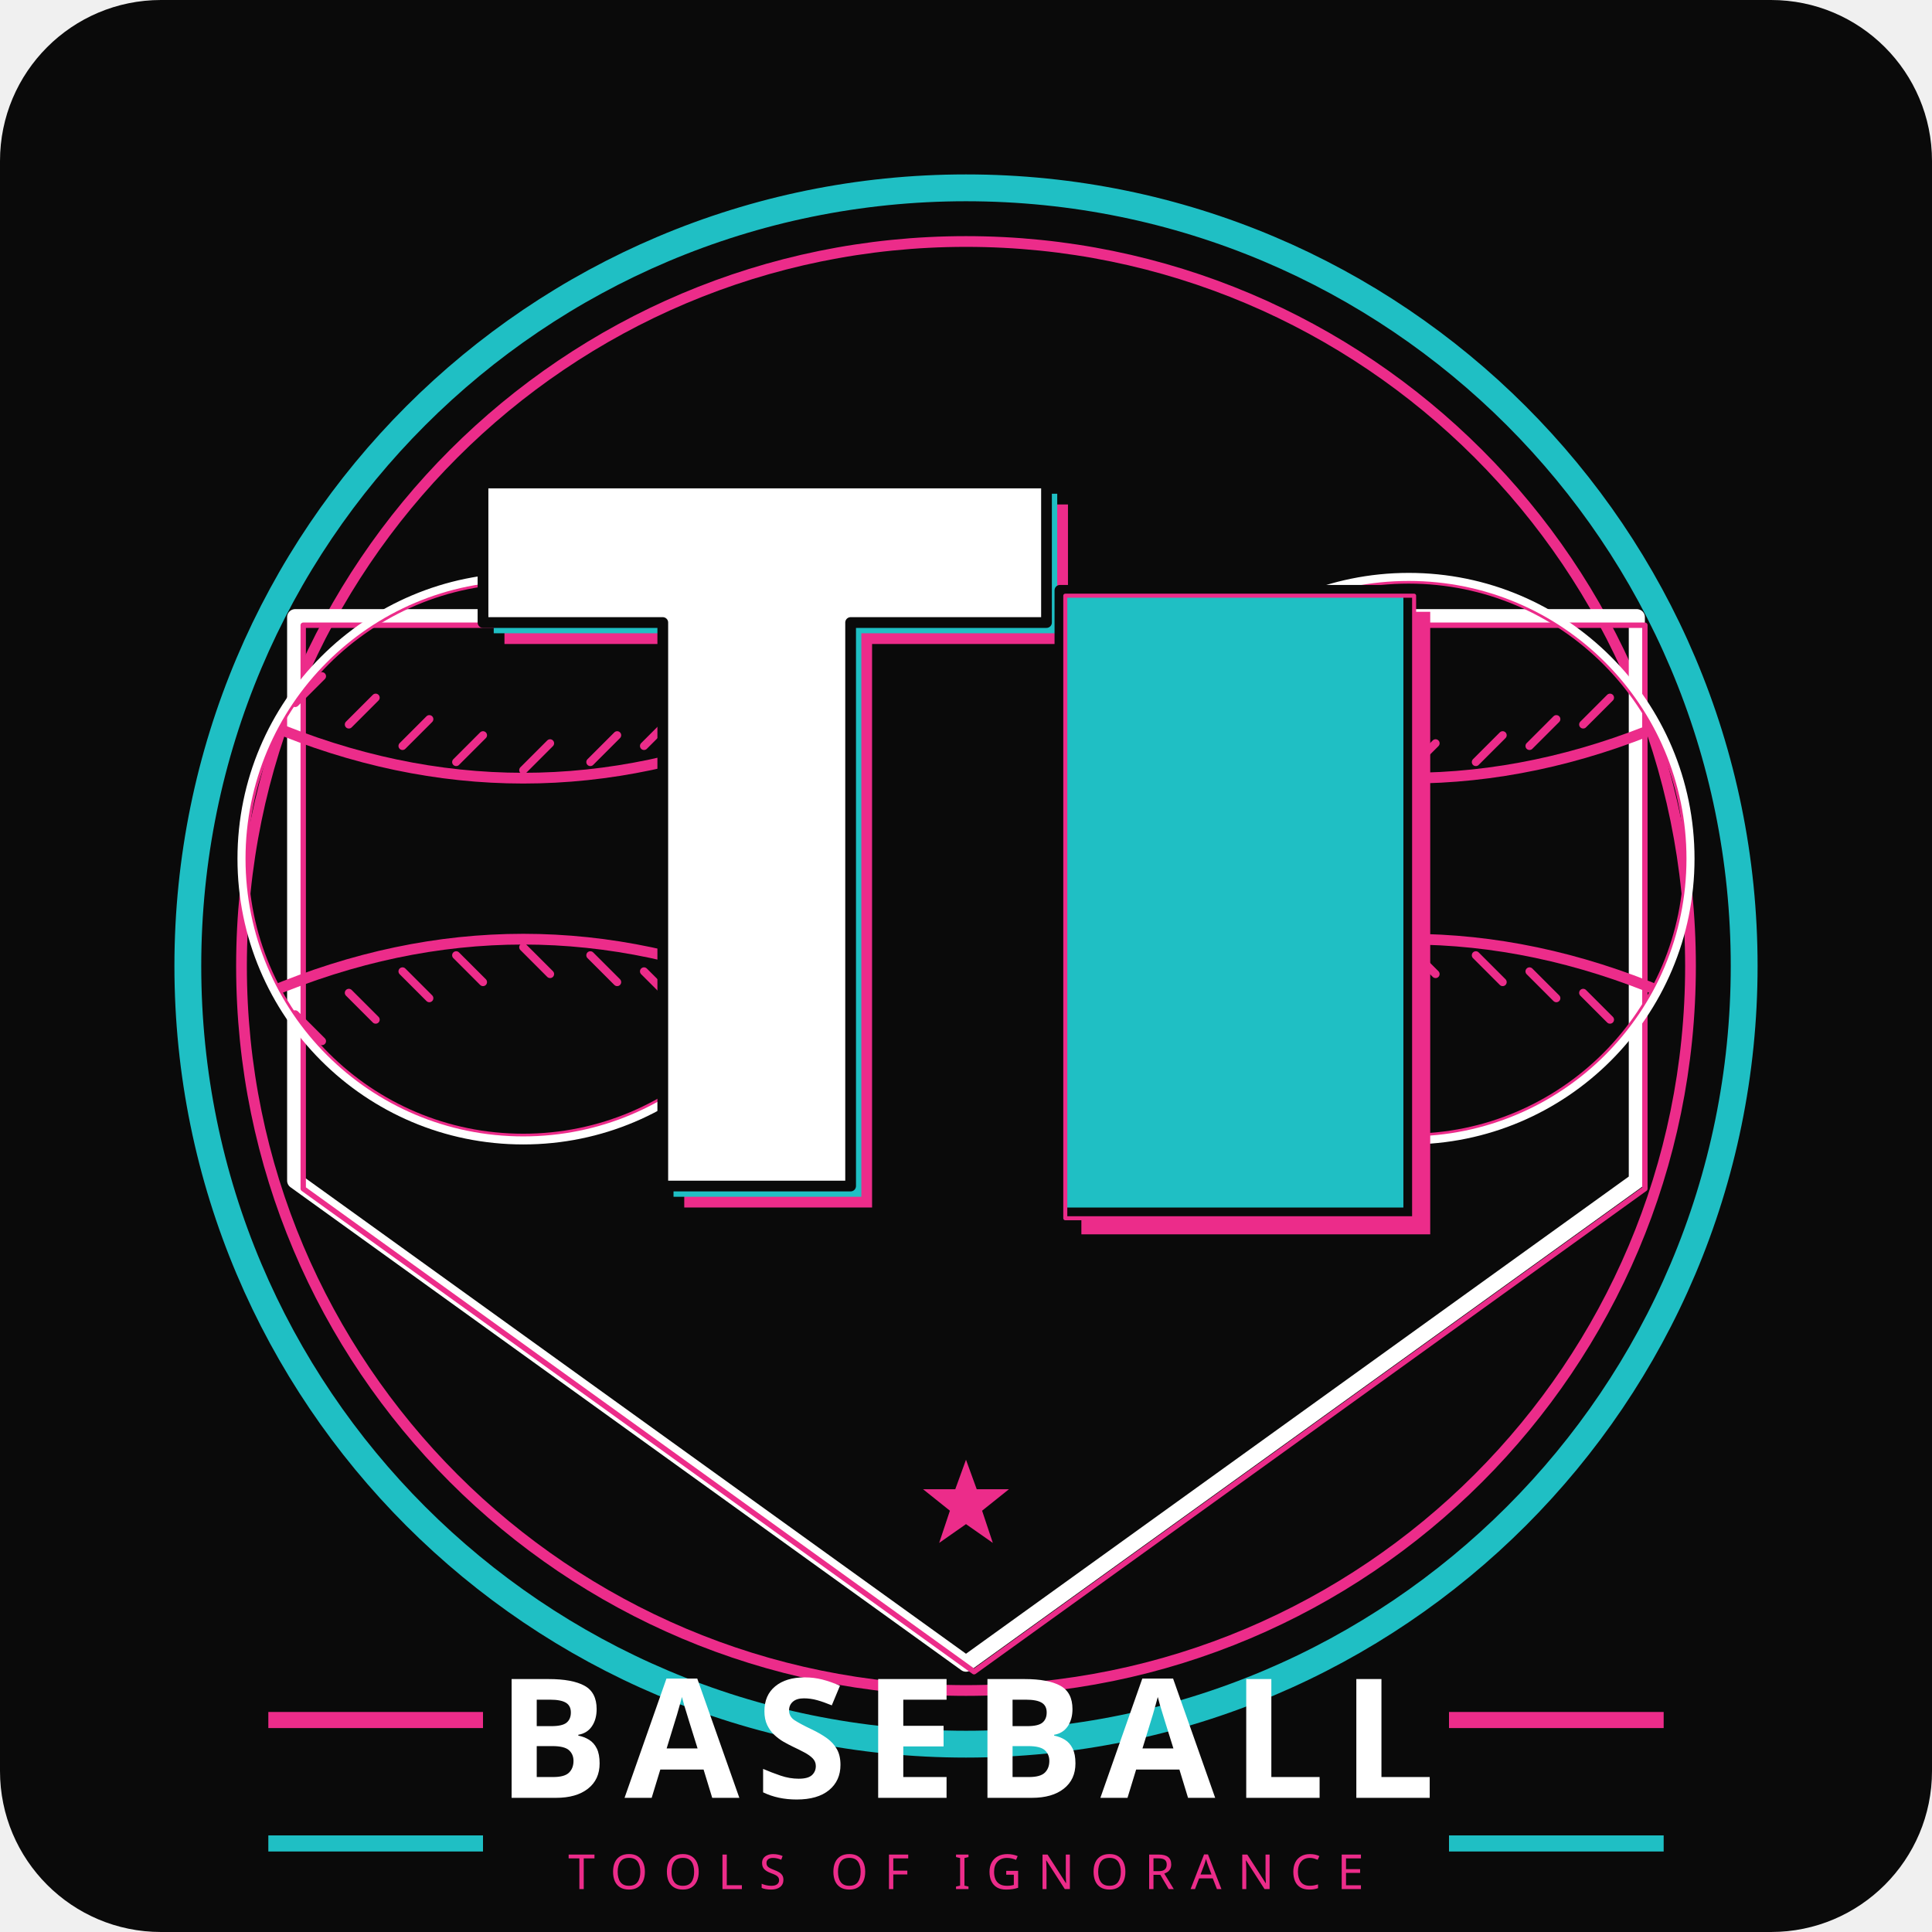
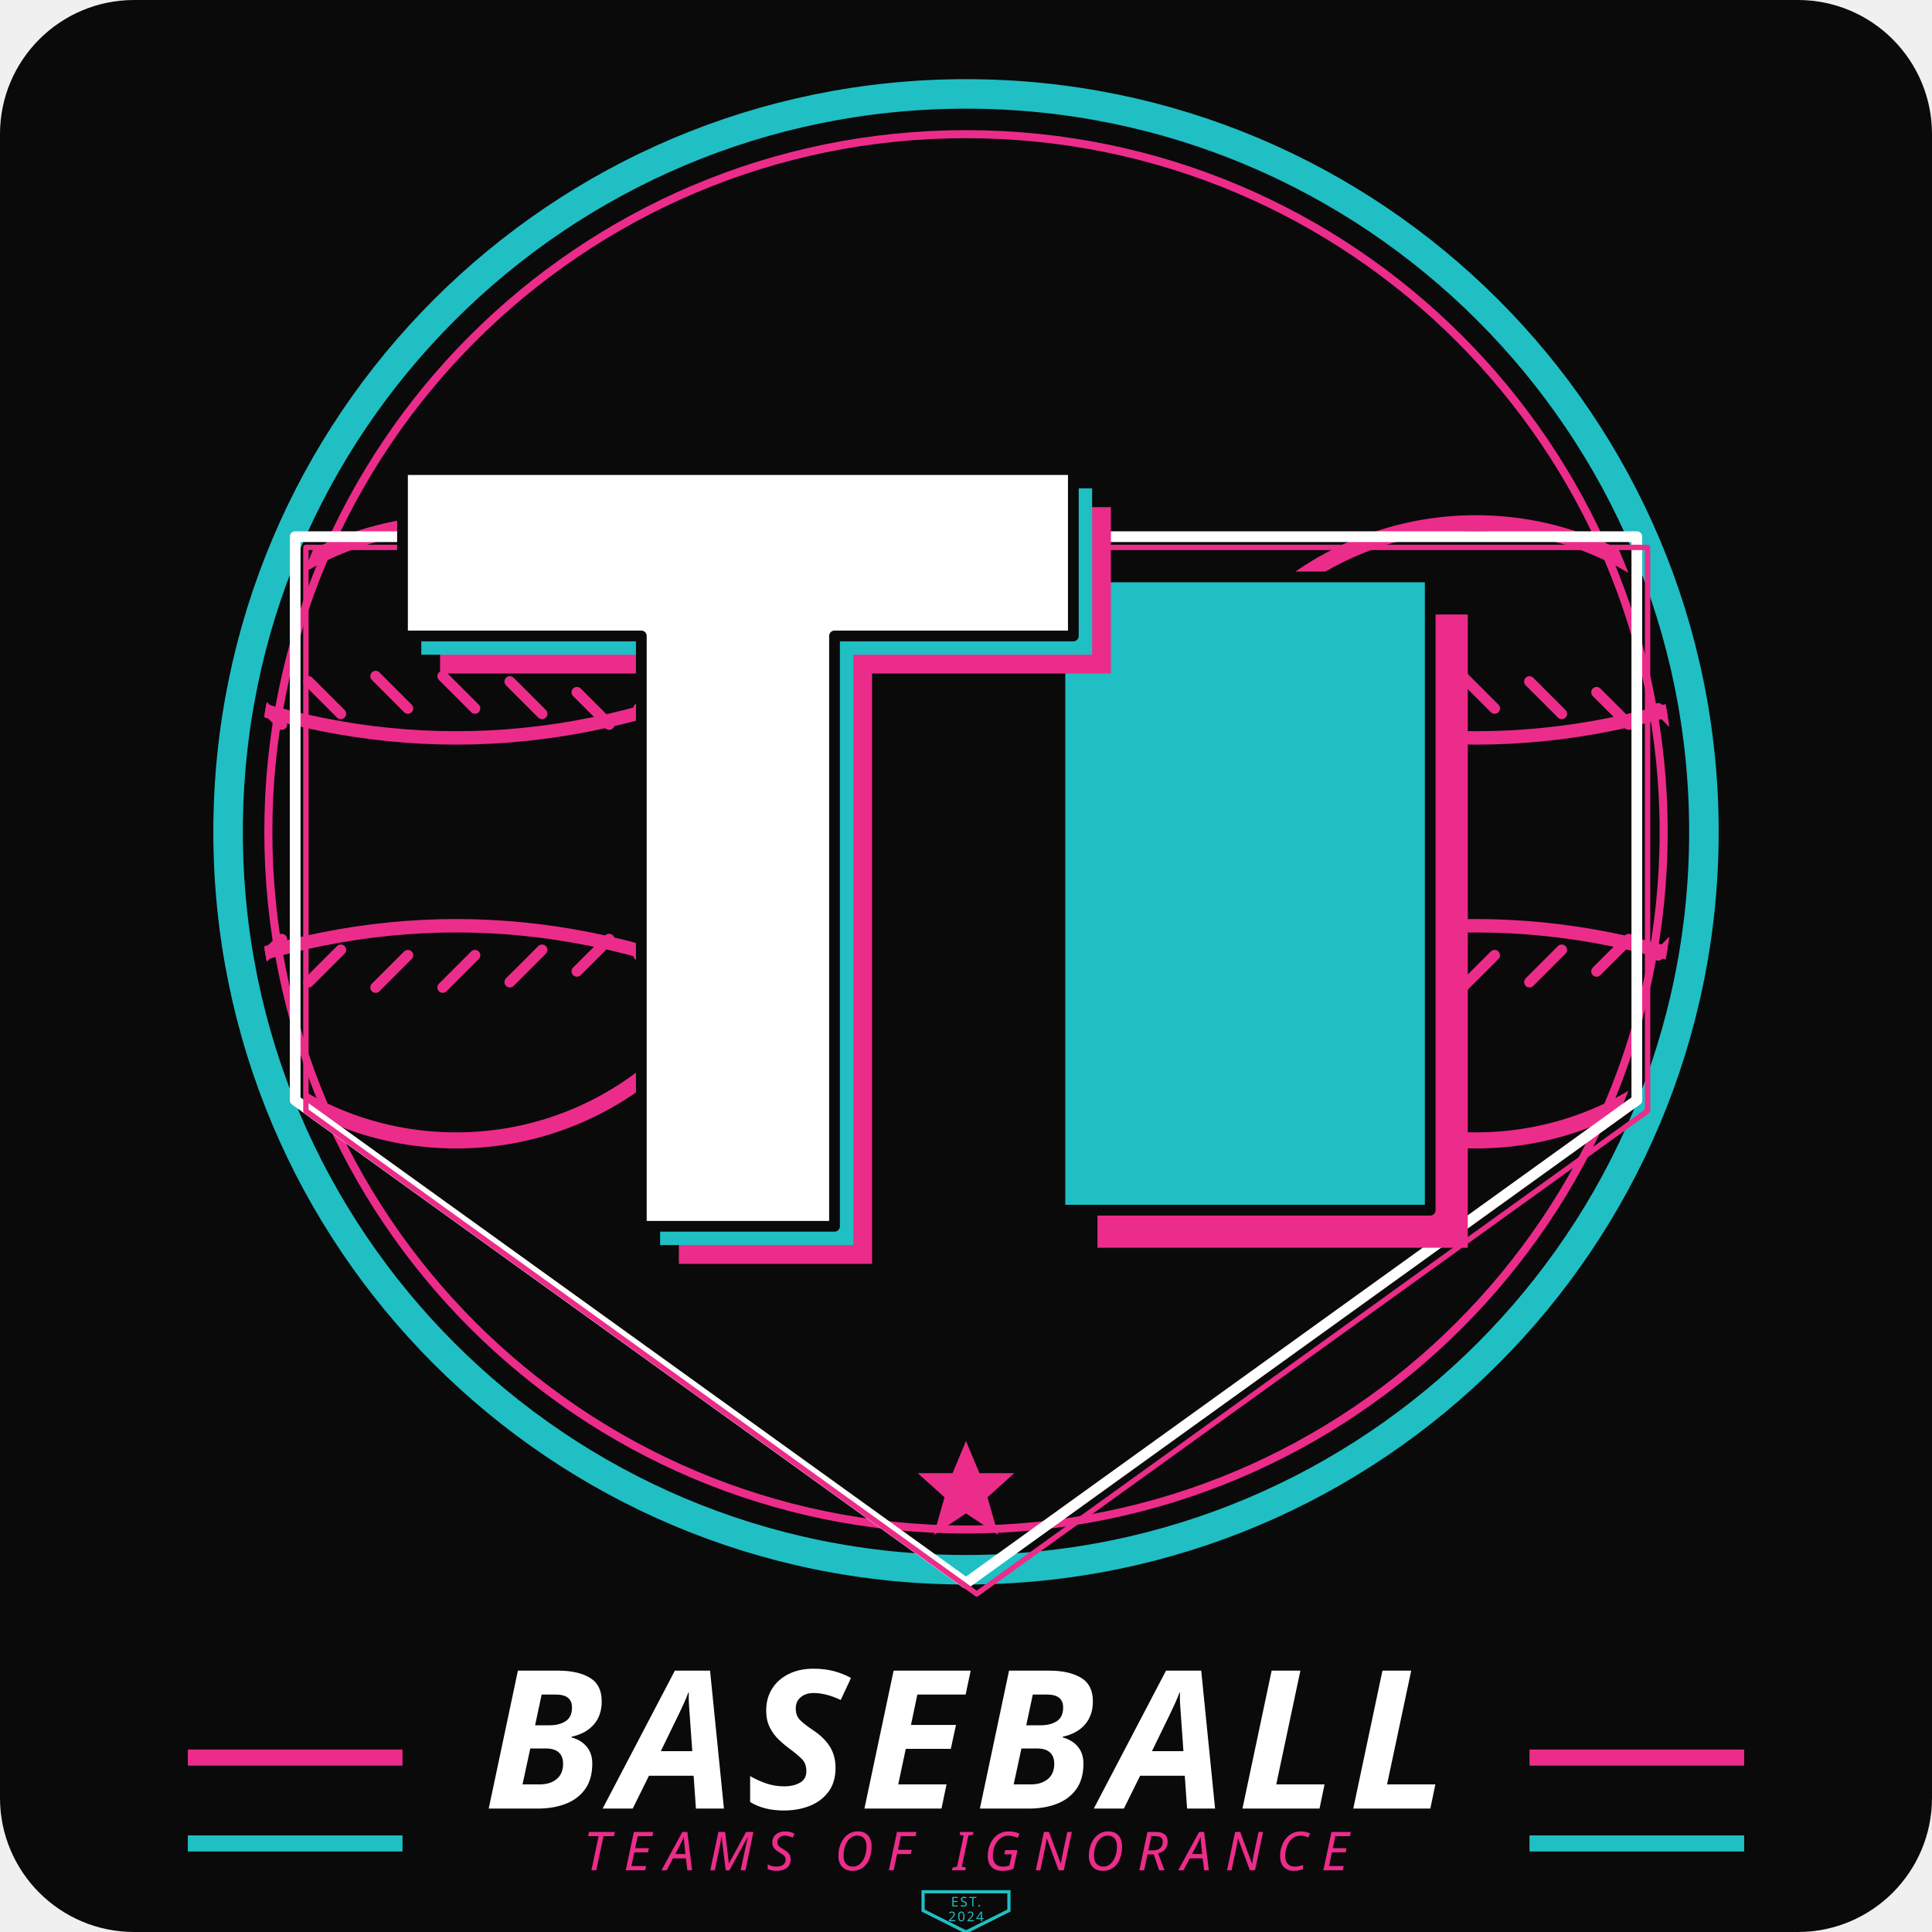
- <svg xmlns="http://www.w3.org/2000/svg" viewBox="0 0 720 720" role="img" aria-label="TI Baseball — Tools of Ignorance">
+ <svg xmlns="http://www.w3.org/2000/svg" viewBox="0 0 720 720" role="img" aria-label="TI Baseball — Teams of Ignorance">
  <defs>
-     <clipPath id="ballL">
-       <circle cx="195" cy="320" r="105" />
-     </clipPath>
-     <clipPath id="ballR">
-       <circle cx="525" cy="320" r="105" />
+     <clipPath id="circle-clip">
+       <circle cx="360" cy="310" r="265" />
    </clipPath>
  </defs>
-   <rect x="0" y="0" width="720" height="720" rx="60" fill="#0A0A0A" />
-   <circle cx="360" cy="360" r="290" fill="none" stroke="#1FBFC4" stroke-width="10" />
-   <circle cx="360" cy="360" r="270" fill="none" stroke="#EC2C8A" stroke-width="4" />
-   <path d="M 110 230            L 610 230            L 610 440            L 360 620            L 110 440 Z" fill="none" stroke="#fff" stroke-width="6" stroke-linejoin="round" />
-   <path d="M 110 230            L 610 230            L 610 440            L 360 620            L 110 440 Z" fill="none" stroke="#EC2C8A" stroke-width="2" stroke-linejoin="round" transform="translate(3 3)" />
-   <g clip-path="url(#ballL)">
-     <circle cx="195" cy="320" r="105" fill="none" stroke="#EC2C8A" stroke-width="5" />
-     <path d="M 100 270 Q 195 310 290 270" fill="none" stroke="#EC2C8A" stroke-width="4" />
-     <path d="M 100 370 Q 195 330 290 370" fill="none" stroke="#EC2C8A" stroke-width="4" />
-     <g stroke="#EC2C8A" stroke-width="3" stroke-linecap="round">
-       <line x1="110" y1="262" x2="120" y2="252" />
-       <line x1="130" y1="270" x2="140" y2="260" />
-       <line x1="150" y1="278" x2="160" y2="268" />
-       <line x1="170" y1="284" x2="180" y2="274" />
-       <line x1="195" y1="287" x2="205" y2="277" />
-       <line x1="220" y1="284" x2="230" y2="274" />
-       <line x1="240" y1="278" x2="250" y2="268" />
-       <line x1="260" y1="270" x2="270" y2="260" />
-       <line x1="110" y1="378" x2="120" y2="388" />
-       <line x1="130" y1="370" x2="140" y2="380" />
-       <line x1="150" y1="362" x2="160" y2="372" />
-       <line x1="170" y1="356" x2="180" y2="366" />
-       <line x1="195" y1="353" x2="205" y2="363" />
-       <line x1="220" y1="356" x2="230" y2="366" />
-       <line x1="240" y1="362" x2="250" y2="372" />
-       <line x1="260" y1="370" x2="270" y2="380" />
+   <rect x="0" y="0" width="720" height="720" rx="50" fill="#0A0A0A" />
+   <circle cx="360" cy="310" r="275" fill="none" stroke="#1FBFC4" stroke-width="11" />
+   <circle cx="360" cy="310" r="260" fill="none" stroke="#EC2C8A" stroke-width="3" />
+   <g clip-path="url(#circle-clip)">
+     <g transform="translate(170 310)">
+       <circle r="115" fill="none" stroke="#EC2C8A" stroke-width="6" />
+       <path d="M -100 -55 Q 0 -15 100 -55" fill="none" stroke="#EC2C8A" stroke-width="5" />
+       <path d="M -100 55 Q 0 15 100 55" fill="none" stroke="#EC2C8A" stroke-width="5" />
+       <g stroke="#EC2C8A" stroke-width="4" stroke-linecap="round">
+         <line x1="-95" y1="-46" x2="-83" y2="-34" />
+         <line x1="-77" y1="-52" x2="-65" y2="-40" />
+         <line x1="-55" y1="-56" x2="-43" y2="-44" />
+         <line x1="-30" y1="-58" x2="-18" y2="-46" />
+         <line x1="-5" y1="-58" x2="7" y2="-46" />
+         <line x1="20" y1="-56" x2="32" y2="-44" />
+         <line x1="45" y1="-52" x2="57" y2="-40" />
+         <line x1="68" y1="-46" x2="80" y2="-34" />
+         <line x1="-95" y1="46" x2="-83" y2="34" />
+         <line x1="-77" y1="52" x2="-65" y2="40" />
+         <line x1="-55" y1="56" x2="-43" y2="44" />
+         <line x1="-30" y1="58" x2="-18" y2="46" />
+         <line x1="-5" y1="58" x2="7" y2="46" />
+         <line x1="20" y1="56" x2="32" y2="44" />
+         <line x1="45" y1="52" x2="57" y2="40" />
+         <line x1="68" y1="46" x2="80" y2="34" />
+       </g>
    </g>
  </g>
-   <circle cx="195" cy="320" r="105" fill="none" stroke="#fff" stroke-width="3" />
-   <g clip-path="url(#ballR)">
-     <circle cx="525" cy="320" r="105" fill="none" stroke="#EC2C8A" stroke-width="5" />
-     <path d="M 430 270 Q 525 310 620 270" fill="none" stroke="#EC2C8A" stroke-width="4" />
-     <path d="M 430 370 Q 525 330 620 370" fill="none" stroke="#EC2C8A" stroke-width="4" />
-     <g stroke="#EC2C8A" stroke-width="3" stroke-linecap="round">
-       <line x1="440" y1="262" x2="450" y2="252" />
-       <line x1="460" y1="270" x2="470" y2="260" />
-       <line x1="480" y1="278" x2="490" y2="268" />
-       <line x1="500" y1="284" x2="510" y2="274" />
-       <line x1="525" y1="287" x2="535" y2="277" />
-       <line x1="550" y1="284" x2="560" y2="274" />
-       <line x1="570" y1="278" x2="580" y2="268" />
-       <line x1="590" y1="270" x2="600" y2="260" />
-       <line x1="440" y1="378" x2="450" y2="388" />
-       <line x1="460" y1="370" x2="470" y2="380" />
-       <line x1="480" y1="362" x2="490" y2="372" />
-       <line x1="500" y1="356" x2="510" y2="366" />
-       <line x1="525" y1="353" x2="535" y2="363" />
-       <line x1="550" y1="356" x2="560" y2="366" />
-       <line x1="570" y1="362" x2="580" y2="372" />
-       <line x1="590" y1="370" x2="600" y2="380" />
+   <g clip-path="url(#circle-clip)">
+     <g transform="translate(550 310)">
+       <circle r="115" fill="none" stroke="#EC2C8A" stroke-width="6" />
+       <path d="M -100 -55 Q 0 -15 100 -55" fill="none" stroke="#EC2C8A" stroke-width="5" />
+       <path d="M -100 55 Q 0 15 100 55" fill="none" stroke="#EC2C8A" stroke-width="5" />
+       <g stroke="#EC2C8A" stroke-width="4" stroke-linecap="round">
+         <line x1="-95" y1="-46" x2="-83" y2="-34" />
+         <line x1="-77" y1="-52" x2="-65" y2="-40" />
+         <line x1="-55" y1="-56" x2="-43" y2="-44" />
+         <line x1="-30" y1="-58" x2="-18" y2="-46" />
+         <line x1="-5" y1="-58" x2="7" y2="-46" />
+         <line x1="20" y1="-56" x2="32" y2="-44" />
+         <line x1="45" y1="-52" x2="57" y2="-40" />
+         <line x1="68" y1="-46" x2="80" y2="-34" />
+         <line x1="-95" y1="46" x2="-83" y2="34" />
+         <line x1="-77" y1="52" x2="-65" y2="40" />
+         <line x1="-55" y1="56" x2="-43" y2="44" />
+         <line x1="-30" y1="58" x2="-18" y2="46" />
+         <line x1="-5" y1="58" x2="7" y2="46" />
+         <line x1="20" y1="56" x2="32" y2="44" />
+         <line x1="45" y1="52" x2="57" y2="40" />
+         <line x1="68" y1="46" x2="80" y2="34" />
+       </g>
    </g>
  </g>
-   <circle cx="525" cy="320" r="105" fill="none" stroke="#fff" stroke-width="3" />
-   <g transform="translate(180 180)">
-     <path d="M 8 8 L 218 8 L 218 60 L 145 60 L 145 270 L 75 270 L 75 60 L 8 60 Z" fill="#EC2C8A" />
-     <path d="M 4 4 L 214 4 L 214 56 L 141 56 L 141 266 L 71 266 L 71 56 L 4 56 Z" fill="#1FBFC4" />
-     <path d="M 0 0 L 210 0 L 210 52 L 137 52 L 137 262 L 67 262 L 67 52 L 0 52 Z" fill="#fff" stroke="#0A0A0A" stroke-width="4" stroke-linejoin="round" />
+   <path d="M 110 200 L 610 200 L 610 410 L 360 590 L 110 410 Z" fill="none" stroke="#FFFFFF" stroke-width="4" stroke-linejoin="round" />
+   <path d="M 110 200 L 610 200 L 610 410 L 360 590 L 110 410 Z" fill="none" stroke="#EC2C8A" stroke-width="2" stroke-linejoin="round" transform="translate(4 4)" />
+   <g transform="translate(395 215)">
+     <path d="M 14 14 L 152 14 L 152 250 L 14 250 Z" fill="#EC2C8A" />
+     <path d="M 0 0 L 138 0 L 138 236 L 0 236 Z" fill="#1FBFC4" stroke="#0A0A0A" stroke-width="4" stroke-linejoin="round" />
  </g>
-   <g transform="translate(395 220)">
-     <path d="M 8 8 L 138 8 L 138 240 L 8 240 Z" fill="#EC2C8A" />
-     <path d="M 0 0 L 130 0 L 130 232 L 0 232 Z" fill="#1FBFC4" stroke="#0A0A0A" stroke-width="4" stroke-linejoin="round" />
-     <path d="M 0 0 L 130 0 L 130 232 L 0 232 Z" fill="none" stroke="#EC2C8A" stroke-width="1.5" stroke-linejoin="round" transform="translate(2 2)" />
+   <g transform="translate(150 175)">
+     <path d="M 14 14 L 264 14 L 264 76 L 175 76 L 175 296 L 103 296 L 103 76 L 14 76 Z" fill="#EC2C8A" />
+     <path d="M 7 7 L 257 7 L 257 69 L 168 69 L 168 289 L 96 289 L 96 69 L 7 69 Z" fill="#1FBFC4" />
+     <path d="M 0 0 L 250 0 L 250 62 L 161 62 L 161 282 L 89 282 L 89 62 L 0 62 Z" fill="#FFFFFF" stroke="#0A0A0A" stroke-width="4" stroke-linejoin="round" />
  </g>
-   <g transform="translate(360 560)" fill="#EC2C8A">
-     <polygon points="0,-16 4,-5 16,-5 6,3 10,15 0,8 -10,15 -6,3 -16,-5 -4,-5" />
+   <g transform="translate(360 555)" fill="#EC2C8A">
+     <polygon points="0,-18 5,-6 18,-6 8,3 12,17 0,9 -12,17 -8,3 -18,-6 -5,-6" />
  </g>
-   <g transform="translate(360 670)">
-     <rect x="-260" y="-32" width="80" height="6" fill="#EC2C8A" />
-     <rect x="180" y="-32" width="80" height="6" fill="#EC2C8A" />
-     <text x="0" y="0" text-anchor="middle" font-family="Impact, 'Arial Black', 'Anton', sans-serif" font-size="62" font-weight="900" fill="#fff" letter-spacing="6">BASEBALL</text>
-     <rect x="-260" y="14" width="80" height="6" fill="#1FBFC4" />
-     <rect x="180" y="14" width="80" height="6" fill="#1FBFC4" />
-     <text x="0" y="34" text-anchor="middle" font-family="Impact, 'Arial Black', 'Anton', sans-serif" font-size="18" fill="#EC2C8A" letter-spacing="6">TOOLS OF IGNORANCE</text>
+   <g transform="translate(360 660)">
+     <rect x="-290" y="-8" width="80" height="6" fill="#EC2C8A" />
+     <rect x="210" y="-8" width="80" height="6" fill="#EC2C8A" />
+     <text x="0" y="14" text-anchor="middle" font-family="Impact, 'Arial Black', sans-serif" font-size="72" font-weight="900" fill="#FFFFFF" letter-spacing="4" font-style="italic">BASEBALL</text>
+     <rect x="-290" y="24" width="80" height="6" fill="#1FBFC4" />
+     <rect x="210" y="24" width="80" height="6" fill="#1FBFC4" />
+   </g>
+   <text x="360" y="697" text-anchor="middle" font-family="Impact, 'Arial Black', sans-serif" font-size="20" fill="#EC2C8A" letter-spacing="5" font-style="italic">TEAMS OF IGNORANCE</text>
+   <g transform="translate(360 712)">
+     <path d="M -16 -7 L 16 -7 L 16 0 L 0 8 L -16 0 Z" fill="none" stroke="#1FBFC4" stroke-width="1.2" />
+     <text x="0" y="-1.5" text-anchor="middle" font-family="Impact, sans-serif" font-size="5" fill="#1FBFC4" letter-spacing="0.6">EST.</text>
+     <text x="0" y="4" text-anchor="middle" font-family="Impact, sans-serif" font-size="5" fill="#1FBFC4" letter-spacing="0.6">2024</text>
  </g>
</svg>
